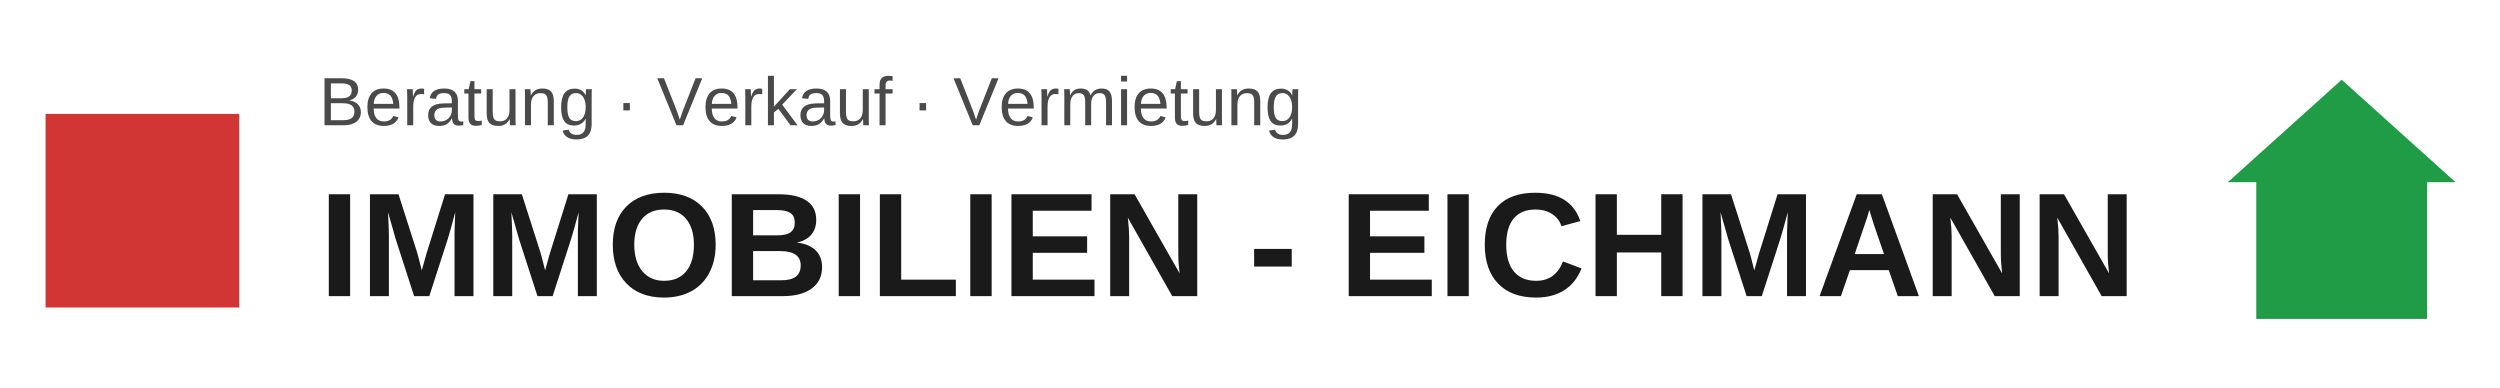
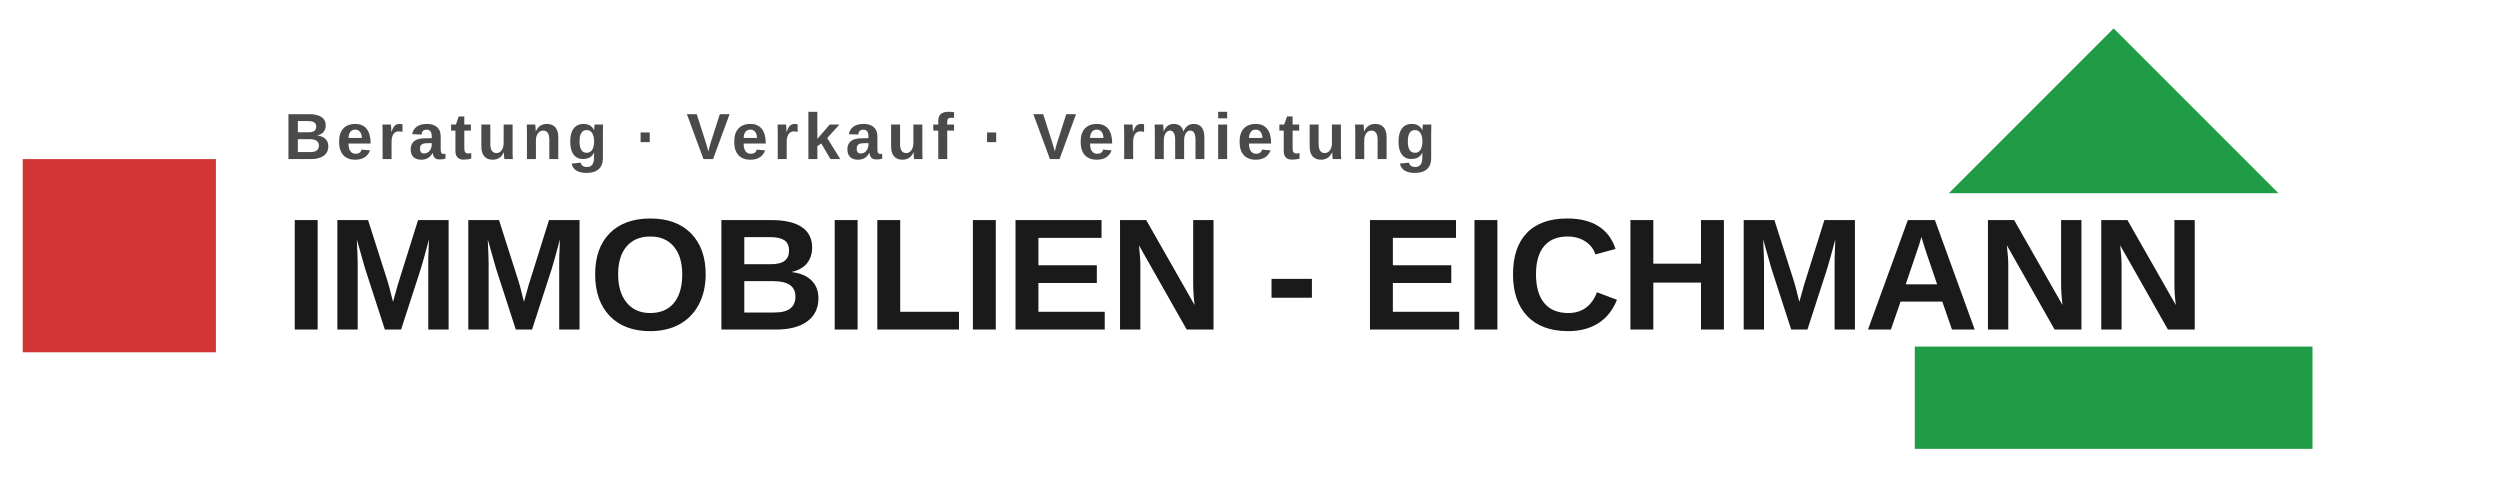
- <svg xmlns="http://www.w3.org/2000/svg" viewBox="0 0 439 68" role="img" aria-labelledby="t d">
-   <rect x="8" y="20.0" width="34" height="34" fill="#D13634" />
-   <path fill="#4A4A4A" d="M63.371 19.674Q63.371 20.775 62.568 21.388Q61.766 22.0 60.336 22.0H56.984V13.744H59.984Q62.891 13.744 62.891 15.748Q62.891 16.48 62.48 16.979Q62.07 17.477 61.32 17.646Q62.305 17.764 62.838 18.306Q63.371 18.848 63.371 19.674ZM61.766 15.883Q61.766 15.215 61.309 14.928Q60.852 14.641 59.984 14.641H58.104V17.254H59.984Q60.881 17.254 61.323 16.917Q61.766 16.58 61.766 15.883ZM62.24 19.586Q62.24 18.127 60.189 18.127H58.104V21.104H60.277Q61.303 21.104 61.771 20.723Q62.24 20.342 62.24 19.586Z" />
-   <path fill="#4A4A4A" d="M65.621 19.053Q65.621 20.143 66.072 20.734Q66.523 21.326 67.391 21.326Q68.076 21.326 68.489 21.051Q68.902 20.775 69.049 20.354L69.975 20.617Q69.406 22.117 67.391 22.117Q65.984 22.117 65.249 21.279Q64.514 20.441 64.514 18.789Q64.514 17.219 65.249 16.381Q65.984 15.543 67.35 15.543Q70.145 15.543 70.145 18.912V19.053ZM69.055 18.244Q68.967 17.242 68.545 16.782Q68.123 16.322 67.332 16.322Q66.564 16.322 66.116 16.835Q65.668 17.348 65.633 18.244Z" />
-   <path fill="#4A4A4A" d="M71.51 22.0V17.137Q71.51 16.469 71.475 15.66H72.471Q72.518 16.738 72.518 16.955H72.541Q72.793 16.141 73.121 15.842Q73.449 15.543 74.047 15.543Q74.258 15.543 74.475 15.602V16.568Q74.264 16.51 73.912 16.51Q73.256 16.51 72.91 17.075Q72.564 17.641 72.564 18.695V22.0Z" />
-   <path fill="#4A4A4A" d="M77.1 22.117Q76.145 22.117 75.664 21.613Q75.184 21.109 75.184 20.23Q75.184 19.246 75.831 18.719Q76.479 18.191 77.92 18.156L79.344 18.133V17.787Q79.344 17.014 79.016 16.68Q78.688 16.346 77.984 16.346Q77.275 16.346 76.953 16.586Q76.631 16.826 76.566 17.354L75.465 17.254Q75.734 15.543 78.008 15.543Q79.203 15.543 79.807 16.091Q80.41 16.639 80.41 17.676V20.406Q80.41 20.875 80.533 21.112Q80.656 21.35 81.002 21.35Q81.154 21.35 81.348 21.309V21.965Q80.949 22.059 80.533 22.059Q79.947 22.059 79.681 21.751Q79.414 21.443 79.379 20.787H79.344Q78.939 21.514 78.403 21.815Q77.867 22.117 77.1 22.117ZM77.34 21.326Q77.92 21.326 78.371 21.062Q78.822 20.799 79.083 20.339Q79.344 19.879 79.344 19.393V18.871L78.189 18.895Q77.445 18.906 77.062 19.047Q76.678 19.188 76.473 19.48Q76.268 19.773 76.268 20.248Q76.268 20.764 76.546 21.045Q76.824 21.326 77.34 21.326Z" />
-   <path fill="#4A4A4A" d="M84.594 21.953Q84.072 22.094 83.527 22.094Q82.262 22.094 82.262 20.658V16.428H81.529V15.66H82.303L82.613 14.242H83.316V15.66H84.488V16.428H83.316V20.43Q83.316 20.887 83.466 21.071Q83.615 21.256 83.984 21.256Q84.195 21.256 84.594 21.174Z" />
-   <path fill="#4A4A4A" d="M86.521 15.66V19.68Q86.521 20.307 86.645 20.652Q86.768 20.998 87.037 21.15Q87.307 21.303 87.828 21.303Q88.59 21.303 89.029 20.781Q89.469 20.26 89.469 19.334V15.66H90.523V20.646Q90.523 21.754 90.559 22.0H89.562Q89.557 21.971 89.551 21.842Q89.545 21.713 89.536 21.546Q89.527 21.379 89.516 20.916H89.498Q89.135 21.572 88.657 21.845Q88.18 22.117 87.471 22.117Q86.428 22.117 85.944 21.599Q85.461 21.08 85.461 19.885V15.66Z" />
-   <path fill="#4A4A4A" d="M96.189 22.0V17.98Q96.189 17.354 96.066 17.008Q95.943 16.662 95.674 16.51Q95.404 16.357 94.883 16.357Q94.121 16.357 93.682 16.879Q93.242 17.4 93.242 18.326V22.0H92.188V17.014Q92.188 15.906 92.152 15.66H93.148Q93.154 15.689 93.16 15.818Q93.166 15.947 93.175 16.114Q93.184 16.281 93.195 16.744H93.213Q93.576 16.088 94.054 15.815Q94.531 15.543 95.24 15.543Q96.283 15.543 96.767 16.062Q97.25 16.58 97.25 17.775V22.0Z" />
-   <path fill="#4A4A4A" d="M101.24 24.49Q100.203 24.49 99.588 24.083Q98.973 23.676 98.797 22.926L99.857 22.773Q99.963 23.213 100.323 23.45Q100.684 23.688 101.27 23.688Q102.846 23.688 102.846 21.842V20.822H102.834Q102.535 21.432 102.014 21.739Q101.492 22.047 100.795 22.047Q99.629 22.047 99.081 21.273Q98.533 20.5 98.533 18.842Q98.533 17.16 99.122 16.36Q99.711 15.561 100.912 15.561Q101.586 15.561 102.081 15.868Q102.576 16.176 102.846 16.744H102.857Q102.857 16.568 102.881 16.135Q102.904 15.701 102.928 15.66H103.93Q103.895 15.977 103.895 16.973V21.818Q103.895 24.49 101.24 24.49ZM102.846 18.83Q102.846 18.057 102.635 17.497Q102.424 16.938 102.04 16.642Q101.656 16.346 101.17 16.346Q100.361 16.346 99.992 16.932Q99.623 17.518 99.623 18.83Q99.623 20.131 99.969 20.699Q100.314 21.268 101.152 21.268Q101.65 21.268 102.037 20.975Q102.424 20.682 102.635 20.134Q102.846 19.586 102.846 18.83Z" />
-   <path fill="#4A4A4A" d="M109.461 19.387V18.098H110.604V19.387Z" />
-   <path fill="#4A4A4A" d="M119.949 22.0H118.789L115.42 13.744H116.598L118.883 19.557L119.375 21.016L119.867 19.557L122.141 13.744H123.318Z" />
-   <path fill="#4A4A4A" d="M124.988 19.053Q124.988 20.143 125.439 20.734Q125.891 21.326 126.758 21.326Q127.443 21.326 127.856 21.051Q128.27 20.775 128.416 20.354L129.342 20.617Q128.773 22.117 126.758 22.117Q125.352 22.117 124.616 21.279Q123.881 20.441 123.881 18.789Q123.881 17.219 124.616 16.381Q125.352 15.543 126.717 15.543Q129.512 15.543 129.512 18.912V19.053ZM128.422 18.244Q128.334 17.242 127.912 16.782Q127.49 16.322 126.699 16.322Q125.932 16.322 125.483 16.835Q125.035 17.348 125.0 18.244Z" />
-   <path fill="#4A4A4A" d="M130.877 22.0V17.137Q130.877 16.469 130.842 15.66H131.838Q131.885 16.738 131.885 16.955H131.908Q132.16 16.141 132.488 15.842Q132.816 15.543 133.414 15.543Q133.625 15.543 133.842 15.602V16.568Q133.631 16.51 133.279 16.51Q132.623 16.51 132.277 17.075Q131.932 17.641 131.932 18.695V22.0Z" />
-   <path fill="#4A4A4A" d="M138.822 22.0 136.678 19.105 135.904 19.744V22.0H134.85V13.305H135.904V18.736L138.688 15.66H139.924L137.352 18.385L140.059 22.0Z" />
-   <path fill="#4A4A4A" d="M142.467 22.117Q141.512 22.117 141.031 21.613Q140.551 21.109 140.551 20.23Q140.551 19.246 141.198 18.719Q141.846 18.191 143.287 18.156L144.711 18.133V17.787Q144.711 17.014 144.383 16.68Q144.055 16.346 143.352 16.346Q142.643 16.346 142.32 16.586Q141.998 16.826 141.934 17.354L140.832 17.254Q141.102 15.543 143.375 15.543Q144.57 15.543 145.174 16.091Q145.777 16.639 145.777 17.676V20.406Q145.777 20.875 145.9 21.112Q146.023 21.35 146.369 21.35Q146.521 21.35 146.715 21.309V21.965Q146.316 22.059 145.9 22.059Q145.314 22.059 145.048 21.751Q144.781 21.443 144.746 20.787H144.711Q144.307 21.514 143.771 21.815Q143.234 22.117 142.467 22.117ZM142.707 21.326Q143.287 21.326 143.738 21.062Q144.189 20.799 144.45 20.339Q144.711 19.879 144.711 19.393V18.871L143.557 18.895Q142.812 18.906 142.429 19.047Q142.045 19.188 141.84 19.48Q141.635 19.773 141.635 20.248Q141.635 20.764 141.913 21.045Q142.191 21.326 142.707 21.326Z" />
-   <path fill="#4A4A4A" d="M148.555 15.66V19.68Q148.555 20.307 148.678 20.652Q148.801 20.998 149.07 21.15Q149.34 21.303 149.861 21.303Q150.623 21.303 151.062 20.781Q151.502 20.26 151.502 19.334V15.66H152.557V20.646Q152.557 21.754 152.592 22.0H151.596Q151.59 21.971 151.584 21.842Q151.578 21.713 151.569 21.546Q151.561 21.379 151.549 20.916H151.531Q151.168 21.572 150.69 21.845Q150.213 22.117 149.504 22.117Q148.461 22.117 147.978 21.599Q147.494 21.08 147.494 19.885V15.66Z" />
-   <path fill="#4A4A4A" d="M155.504 16.428V22.0H154.449V16.428H153.559V15.66H154.449V14.945Q154.449 14.078 154.83 13.697Q155.211 13.316 155.996 13.316Q156.436 13.316 156.74 13.387V14.189Q156.477 14.143 156.271 14.143Q155.867 14.143 155.686 14.348Q155.504 14.553 155.504 15.092V15.66H156.74V16.428Z" />
-   <path fill="#4A4A4A" d="M161.48 19.387V18.098H162.623V19.387Z" />
-   <path fill="#4A4A4A" d="M171.969 22.0H170.809L167.439 13.744H168.617L170.902 19.557L171.395 21.016L171.887 19.557L174.16 13.744H175.338Z" />
-   <path fill="#4A4A4A" d="M177.008 19.053Q177.008 20.143 177.459 20.734Q177.91 21.326 178.777 21.326Q179.463 21.326 179.876 21.051Q180.289 20.775 180.436 20.354L181.361 20.617Q180.793 22.117 178.777 22.117Q177.371 22.117 176.636 21.279Q175.9 20.441 175.9 18.789Q175.9 17.219 176.636 16.381Q177.371 15.543 178.736 15.543Q181.531 15.543 181.531 18.912V19.053ZM180.441 18.244Q180.354 17.242 179.932 16.782Q179.51 16.322 178.719 16.322Q177.951 16.322 177.503 16.835Q177.055 17.348 177.02 18.244Z" />
-   <path fill="#4A4A4A" d="M182.896 22.0V17.137Q182.896 16.469 182.861 15.66H183.857Q183.904 16.738 183.904 16.955H183.928Q184.18 16.141 184.508 15.842Q184.836 15.543 185.434 15.543Q185.645 15.543 185.861 15.602V16.568Q185.65 16.51 185.299 16.51Q184.643 16.51 184.297 17.075Q183.951 17.641 183.951 18.695V22.0Z" />
-   <path fill="#4A4A4A" d="M190.561 22.0V17.98Q190.561 17.061 190.309 16.709Q190.057 16.357 189.4 16.357Q188.727 16.357 188.334 16.873Q187.941 17.389 187.941 18.326V22.0H186.893V17.014Q186.893 15.906 186.857 15.66H187.854Q187.859 15.689 187.865 15.818Q187.871 15.947 187.88 16.114Q187.889 16.281 187.9 16.744H187.918Q188.258 16.07 188.697 15.807Q189.137 15.543 189.77 15.543Q190.49 15.543 190.909 15.83Q191.328 16.117 191.492 16.744H191.51Q191.838 16.105 192.304 15.824Q192.77 15.543 193.432 15.543Q194.393 15.543 194.829 16.064Q195.266 16.586 195.266 17.775V22.0H194.223V17.98Q194.223 17.061 193.971 16.709Q193.719 16.357 193.062 16.357Q192.371 16.357 191.987 16.87Q191.604 17.383 191.604 18.326V22.0Z" />
-   <path fill="#4A4A4A" d="M196.859 14.312V13.305H197.914V14.312ZM196.859 22.0V15.66H197.914V22.0Z" />
-   <path fill="#4A4A4A" d="M200.34 19.053Q200.34 20.143 200.791 20.734Q201.242 21.326 202.109 21.326Q202.795 21.326 203.208 21.051Q203.621 20.775 203.768 20.354L204.693 20.617Q204.125 22.117 202.109 22.117Q200.703 22.117 199.968 21.279Q199.232 20.441 199.232 18.789Q199.232 17.219 199.968 16.381Q200.703 15.543 202.068 15.543Q204.863 15.543 204.863 18.912V19.053ZM203.773 18.244Q203.686 17.242 203.264 16.782Q202.842 16.322 202.051 16.322Q201.283 16.322 200.835 16.835Q200.387 17.348 200.352 18.244Z" />
-   <path fill="#4A4A4A" d="M208.643 21.953Q208.121 22.094 207.576 22.094Q206.311 22.094 206.311 20.658V16.428H205.578V15.66H206.352L206.662 14.242H207.365V15.66H208.537V16.428H207.365V20.43Q207.365 20.887 207.515 21.071Q207.664 21.256 208.033 21.256Q208.244 21.256 208.643 21.174Z" />
-   <path fill="#4A4A4A" d="M210.57 15.66V19.68Q210.57 20.307 210.693 20.652Q210.816 20.998 211.086 21.15Q211.355 21.303 211.877 21.303Q212.639 21.303 213.078 20.781Q213.518 20.26 213.518 19.334V15.66H214.572V20.646Q214.572 21.754 214.607 22.0H213.611Q213.605 21.971 213.6 21.842Q213.594 21.713 213.585 21.546Q213.576 21.379 213.564 20.916H213.547Q213.184 21.572 212.706 21.845Q212.229 22.117 211.52 22.117Q210.477 22.117 209.993 21.599Q209.51 21.08 209.51 19.885V15.66Z" />
-   <path fill="#4A4A4A" d="M220.238 22.0V17.98Q220.238 17.354 220.115 17.008Q219.992 16.662 219.723 16.51Q219.453 16.357 218.932 16.357Q218.17 16.357 217.73 16.879Q217.291 17.4 217.291 18.326V22.0H216.236V17.014Q216.236 15.906 216.201 15.66H217.197Q217.203 15.689 217.209 15.818Q217.215 15.947 217.224 16.114Q217.232 16.281 217.244 16.744H217.262Q217.625 16.088 218.103 15.815Q218.58 15.543 219.289 15.543Q220.332 15.543 220.815 16.062Q221.299 16.58 221.299 17.775V22.0Z" />
-   <path fill="#4A4A4A" d="M225.289 24.49Q224.252 24.49 223.637 24.083Q223.021 23.676 222.846 22.926L223.906 22.773Q224.012 23.213 224.372 23.45Q224.732 23.688 225.318 23.688Q226.895 23.688 226.895 21.842V20.822H226.883Q226.584 21.432 226.062 21.739Q225.541 22.047 224.844 22.047Q223.678 22.047 223.13 21.273Q222.582 20.5 222.582 18.842Q222.582 17.16 223.171 16.36Q223.76 15.561 224.961 15.561Q225.635 15.561 226.13 15.868Q226.625 16.176 226.895 16.744H226.906Q226.906 16.568 226.93 16.135Q226.953 15.701 226.977 15.66H227.979Q227.943 15.977 227.943 16.973V21.818Q227.943 24.49 225.289 24.49ZM226.895 18.83Q226.895 18.057 226.684 17.497Q226.473 16.938 226.089 16.642Q225.705 16.346 225.219 16.346Q224.41 16.346 224.041 16.932Q223.672 17.518 223.672 18.83Q223.672 20.131 224.018 20.699Q224.363 21.268 225.201 21.268Q225.699 21.268 226.086 20.975Q226.473 20.682 226.684 20.134Q226.895 19.586 226.895 18.83Z" />
-   <path fill="#1A1A1A" d="M57.739 52.0V34.112H61.484V52.0Z" />
-   <path fill="#1A1A1A" d="M79.816 52.0V41.158Q79.816 40.79 79.823 40.422Q79.829 40.054 79.943 37.261Q79.042 40.676 78.61 42.021L75.386 52.0H72.72L69.495 42.021L68.137 37.261Q68.289 40.206 68.289 41.158V52.0H64.963V34.112H69.978L73.177 44.116L73.456 45.081L74.065 47.48L74.865 44.611L78.153 34.112H83.143V52.0Z" />
-   <path fill="#1A1A1A" d="M101.475 52.0V41.158Q101.475 40.79 101.481 40.422Q101.487 40.054 101.602 37.261Q100.7 40.676 100.269 42.021L97.044 52.0H94.378L91.153 42.021L89.795 37.261Q89.947 40.206 89.947 41.158V52.0H86.621V34.112H91.636L94.835 44.116L95.114 45.081L95.724 47.48L96.523 44.611L99.812 34.112H104.801V52.0Z" />
-   <path fill="#1A1A1A" d="M125.672 42.974Q125.672 45.767 124.567 47.887Q123.463 50.007 121.406 51.13Q119.35 52.254 116.607 52.254Q112.393 52.254 110 49.772Q107.606 47.29 107.606 42.974Q107.606 38.67 109.993 36.258Q112.38 33.846 116.633 33.846Q120.886 33.846 123.279 36.283Q125.672 38.721 125.672 42.974ZM121.851 42.974Q121.851 40.079 120.479 38.435Q119.108 36.791 116.633 36.791Q114.119 36.791 112.748 38.422Q111.377 40.054 111.377 42.974Q111.377 45.919 112.78 47.614Q114.183 49.309 116.607 49.309Q119.121 49.309 120.486 47.658Q121.851 46.008 121.851 42.974Z" />
-   <path fill="#1A1A1A" d="M144.359 46.896Q144.359 49.334 142.531 50.667Q140.703 52.0 137.453 52.0H128.503V34.112H136.691Q139.967 34.112 141.649 35.249Q143.331 36.385 143.331 38.606Q143.331 40.13 142.487 41.177Q141.643 42.225 139.916 42.593Q142.087 42.847 143.223 43.958Q144.359 45.068 144.359 46.896ZM139.561 39.114Q139.561 37.908 138.792 37.4Q138.024 36.893 136.514 36.893H132.248V41.323H136.539Q138.126 41.323 138.843 40.771Q139.561 40.219 139.561 39.114ZM140.602 46.604Q140.602 44.091 136.996 44.091H132.248V49.22H137.136Q138.938 49.22 139.77 48.566Q140.602 47.912 140.602 46.604Z" />
-   <path fill="#1A1A1A" d="M147.279 52.0V34.112H151.024V52.0Z" />
-   <path fill="#1A1A1A" d="M154.503 52.0V34.112H158.248V49.105H167.846V52.0Z" />
-   <path fill="#1A1A1A" d="M170.385 52.0V34.112H174.13V52.0Z" />
-   <path fill="#1A1A1A" d="M177.608 52.0V34.112H191.675V37.007H181.354V41.501H190.9V44.396H181.354V49.105H192.195V52.0Z" />
-   <path fill="#1A1A1A" d="M205.843 52.0 198.048 38.226Q198.276 40.231 198.276 41.45V52.0H194.95V34.112H199.229L207.138 48.001Q206.909 46.084 206.909 44.51V34.112H210.235V52.0Z" />
-   <path fill="#1A1A1A" d="M220.227 46.808V43.71H226.828V46.808Z" />
-   <path fill="#1A1A1A" d="M236.832 52.0V34.112H250.898V37.007H240.577V41.501H250.124V44.396H240.577V49.105H251.419V52.0Z" />
-   <path fill="#1A1A1A" d="M254.174 52.0V34.112H257.919V52.0Z" />
-   <path fill="#1A1A1A" d="M269.751 49.309Q273.141 49.309 274.461 45.906L277.724 47.138Q276.67 49.728 274.632 50.991Q272.595 52.254 269.751 52.254Q265.435 52.254 263.08 49.81Q260.725 47.366 260.725 42.974Q260.725 38.568 262.997 36.207Q265.27 33.846 269.586 33.846Q272.734 33.846 274.715 35.109Q276.695 36.372 277.495 38.822L274.194 39.724Q273.775 38.378 272.55 37.584Q271.325 36.791 269.662 36.791Q267.123 36.791 265.809 38.365Q264.495 39.939 264.495 42.974Q264.495 46.059 265.847 47.684Q267.199 49.309 269.751 49.309Z" />
-   <path fill="#1A1A1A" d="M291.714 52.0V44.332H283.919V52.0H280.174V34.112H283.919V41.234H291.714V34.112H295.459V52.0Z" />
-   <path fill="#1A1A1A" d="M313.804 52.0V41.158Q313.804 40.79 313.81 40.422Q313.816 40.054 313.931 37.261Q313.029 40.676 312.598 42.021L309.373 52.0H306.707L303.482 42.021L302.124 37.261Q302.276 40.206 302.276 41.158V52.0H298.95V34.112H303.965L307.164 44.116L307.443 45.081L308.053 47.48L308.853 44.611L312.141 34.112H317.13V52.0Z" />
-   <path fill="#1A1A1A" d="M333.253 52.0 331.666 47.43H324.849L323.262 52.0H319.517L326.042 34.112H330.46L336.96 52.0ZM328.251 36.867 328.175 37.146Q328.048 37.604 327.87 38.188Q327.692 38.771 325.687 44.611H330.828L329.063 39.47L328.518 37.743Z" />
-   <path fill="#1A1A1A" d="M350.277 52.0 342.482 38.226Q342.711 40.231 342.711 41.45V52.0H339.385V34.112H343.663L351.572 48.001Q351.344 46.084 351.344 44.51V34.112H354.67V52.0Z" />
-   <path fill="#1A1A1A" d="M369.054 52.0 361.259 38.226Q361.487 40.231 361.487 41.45V52.0H358.161V34.112H362.439L370.349 48.001Q370.12 46.084 370.12 44.51V34.112H373.446V52.0Z" />
-   <path fill="#209C46" d="M411.2 14.0 L431.2 32.0 L426.2 32.0 L426.2 56.0 L396.2 56.0 L396.2 32.0 L391.2 32.0 Z" />
+ <svg xmlns="http://www.w3.org/2000/svg" viewBox="0 0 440 86" role="img" aria-labelledby="t d">
+   <rect x="4" y="28" width="34" height="34" fill="#D13634" />
+   <polygon fill="#209C46" points="372,5 401,34 343,34" />
+   <rect x="337" y="61" width="70" height="18" fill="#209C46" />
+   <g font-family="Arial, Helvetica, 'Helvetica Neue', sans-serif" text-rendering="geometricPrecision">
+     <text x="50" y="28" font-size="11.5" font-weight="600" letter-spacing="0.08em" fill="#4A4A4A">Beratung · Verkauf · Vermietung</text>
+     <text x="50" y="58" font-size="28" font-weight="800" letter-spacing="-0.01em" fill="#1A1A1A">IMMOBILIEN - EICHMANN</text>
+   </g>
</svg>
